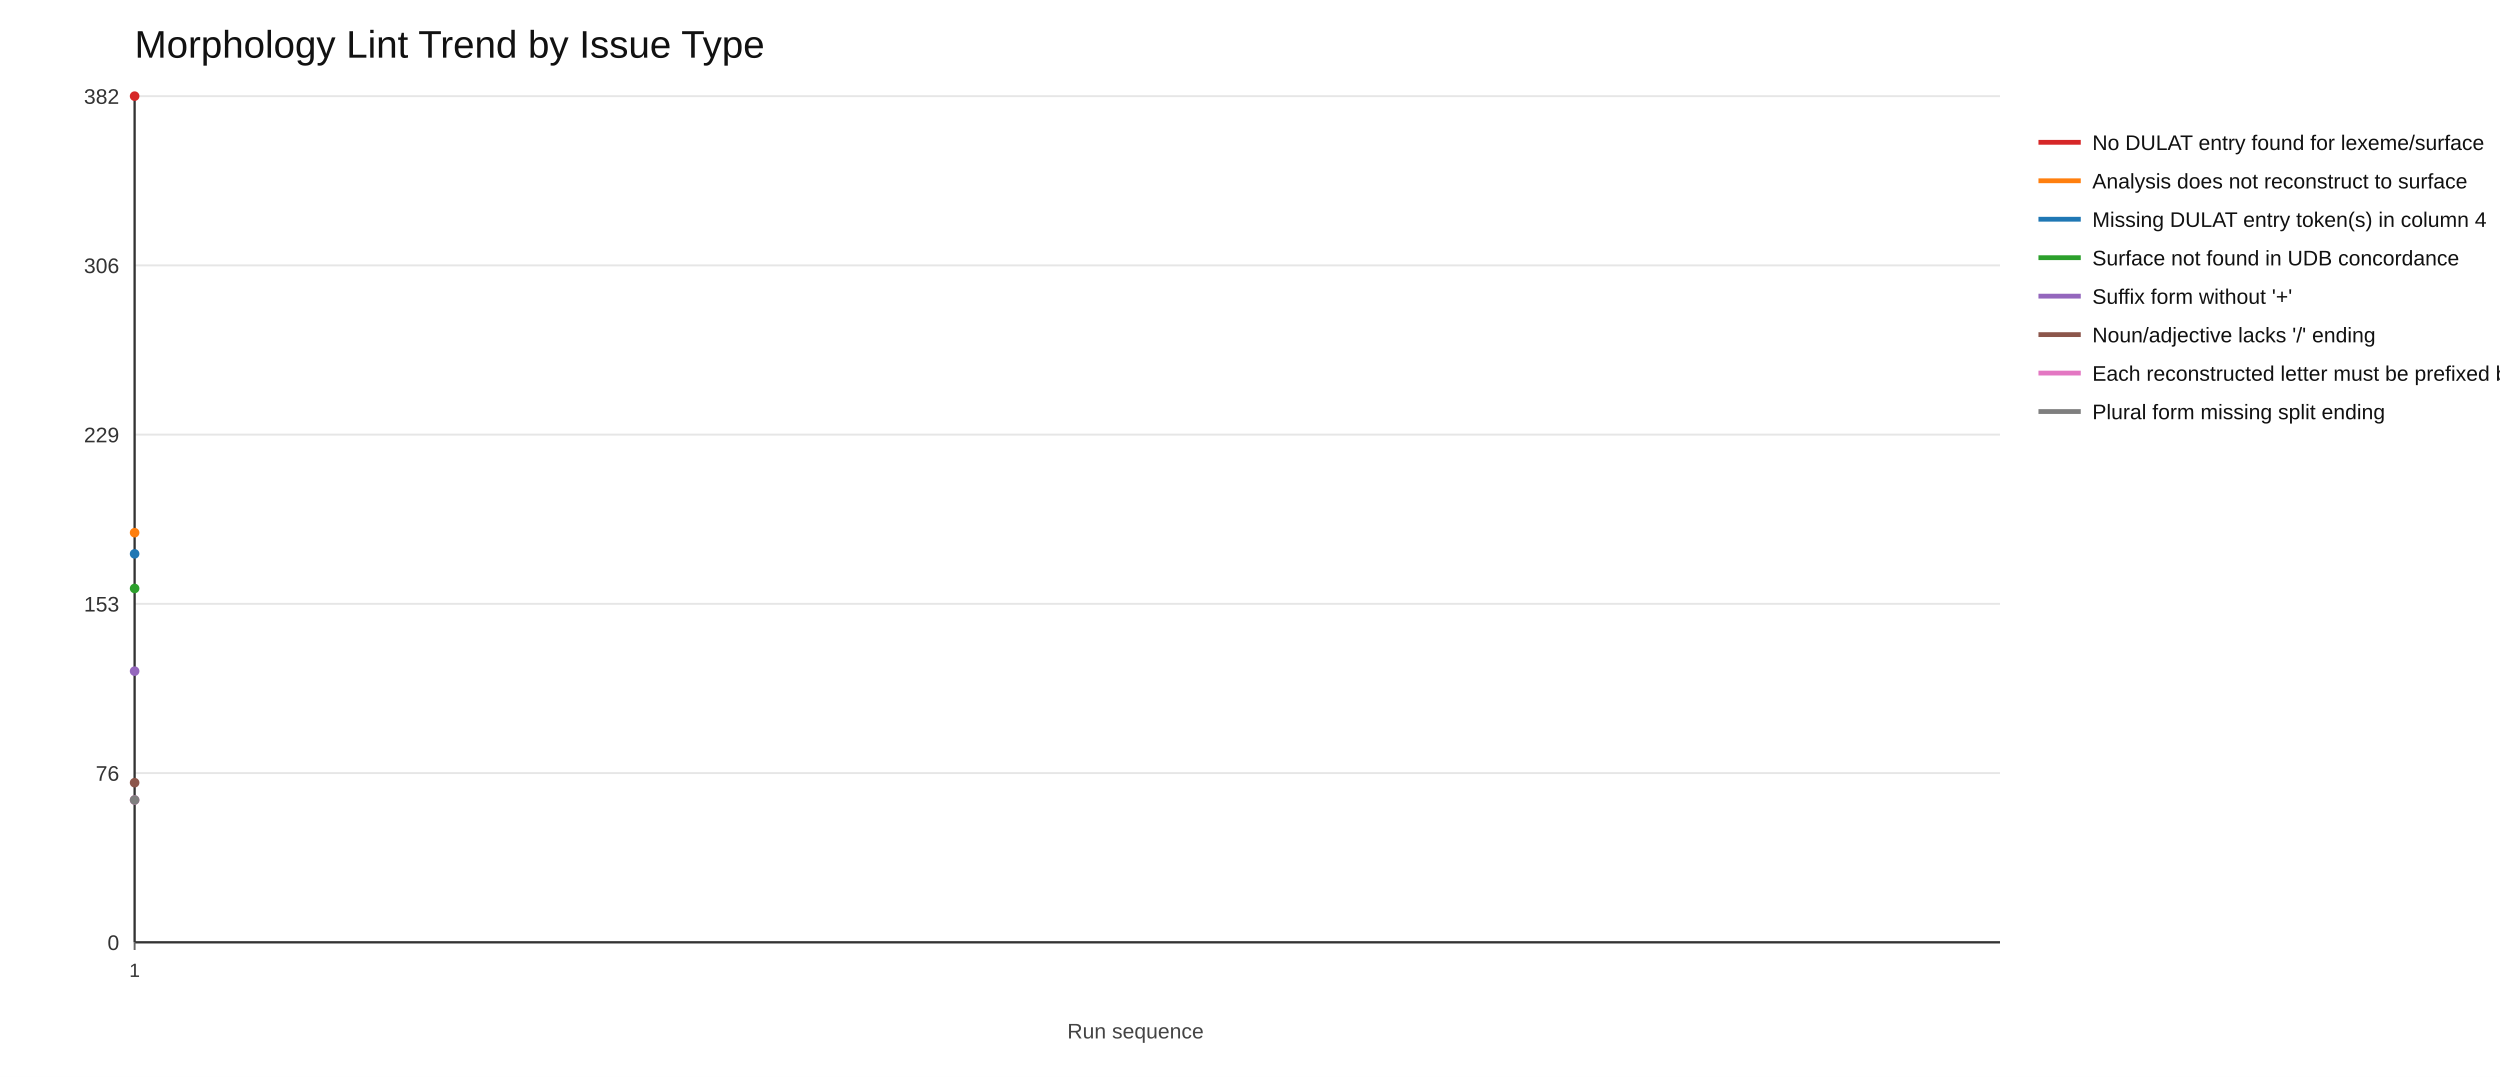
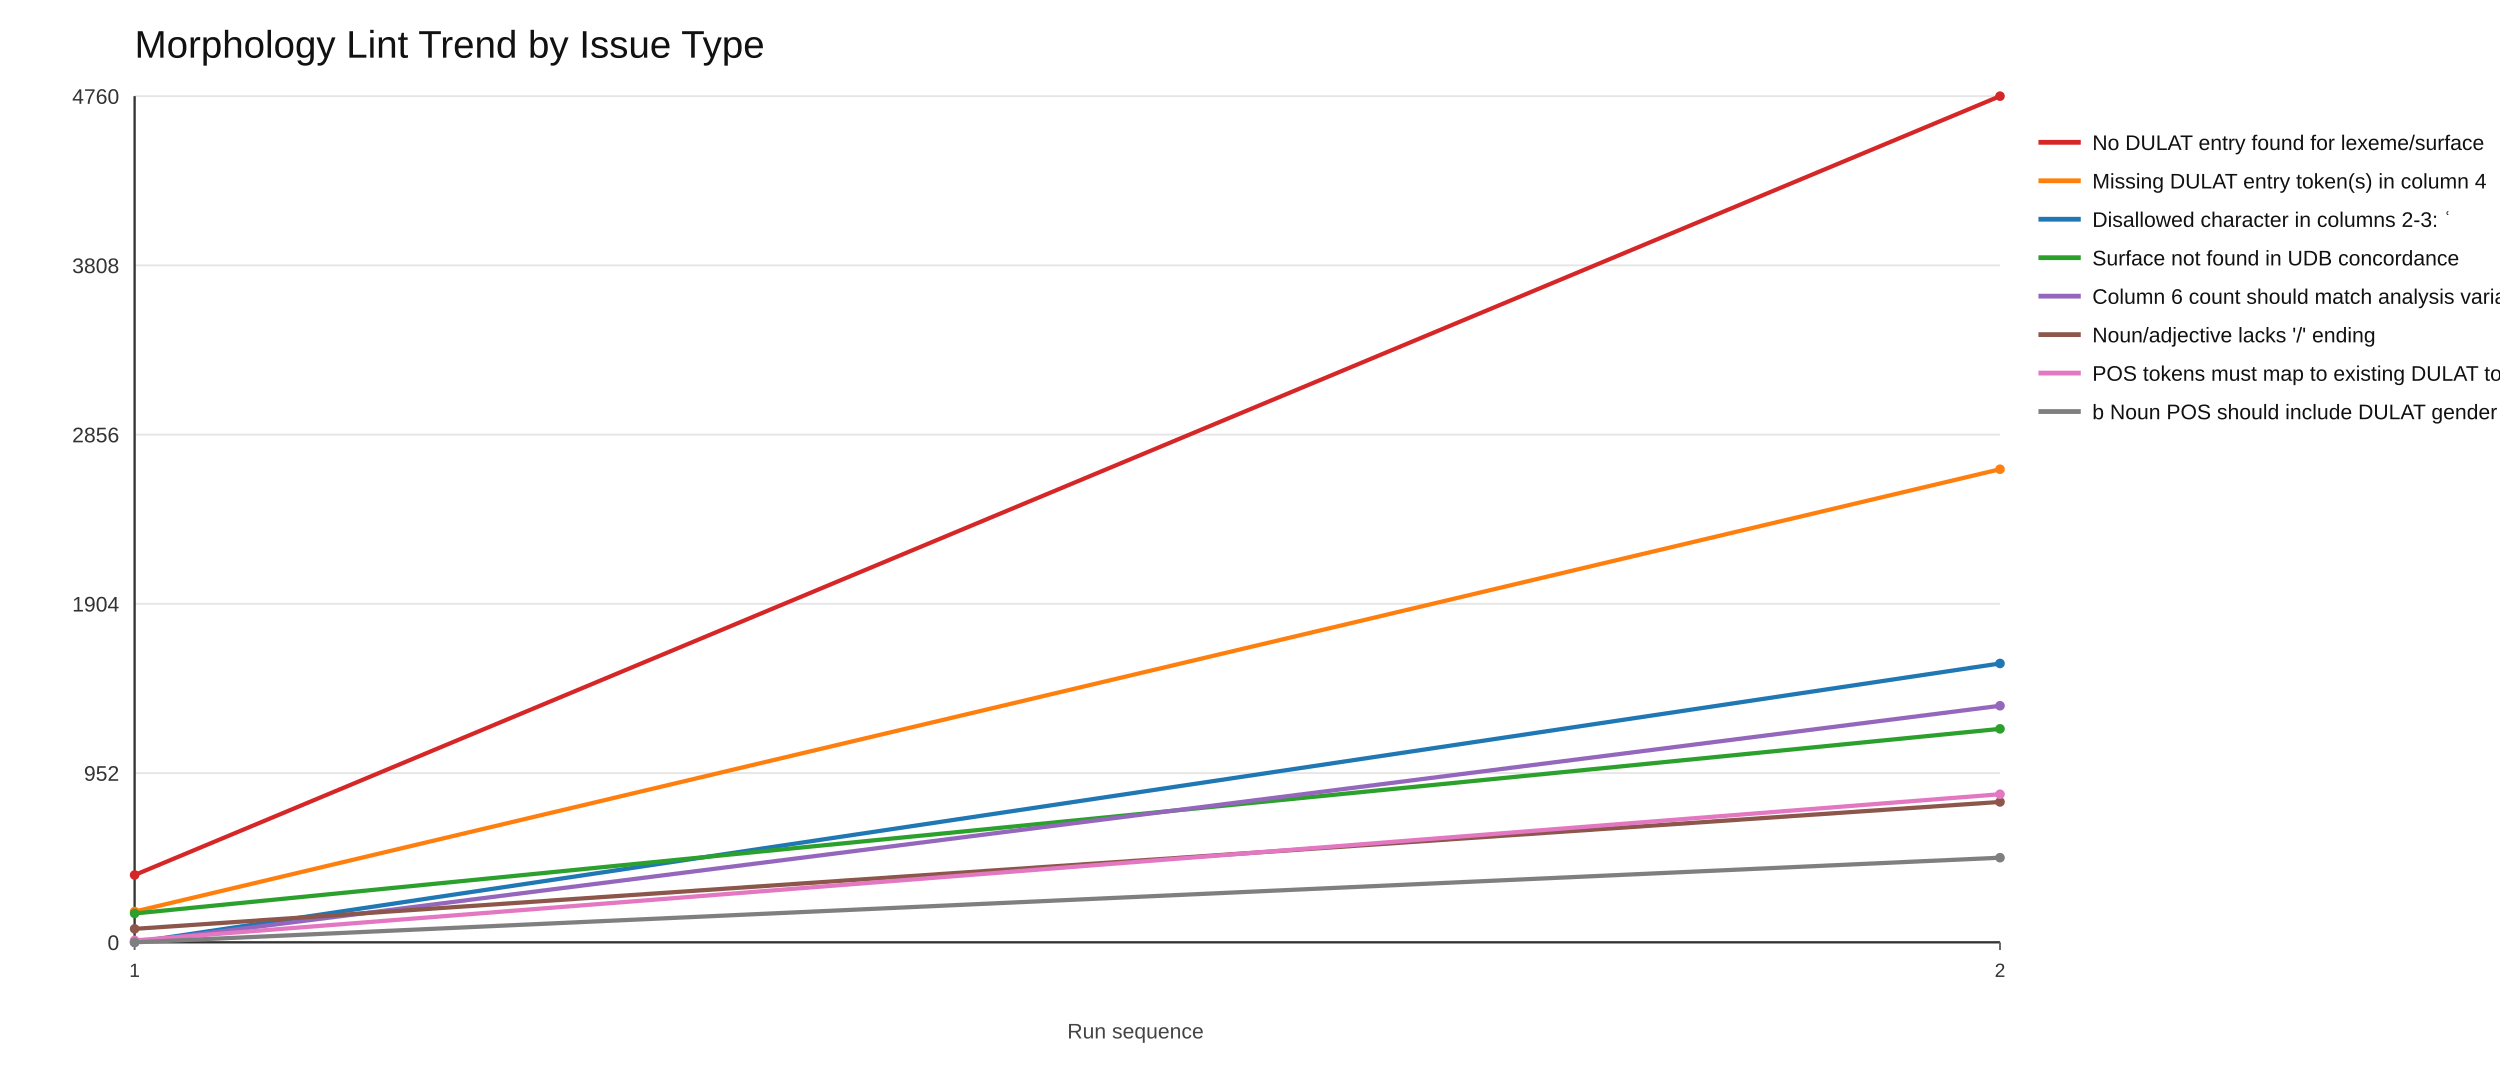
<svg xmlns="http://www.w3.org/2000/svg" width="1300" height="560">
  <rect x="0" y="0" width="1300" height="560" fill="#ffffff" />
  <text x="70" y="30" font-size="20" font-family="Arial" fill="#111">Morphology Lint Trend by Issue Type</text>
  <line x1="70" y1="490" x2="1040" y2="490" stroke="#e6e6e6" stroke-width="1" />
  <text x="62" y="494" font-size="11" font-family="Arial" fill="#333" text-anchor="end">0</text>
  <line x1="70" y1="402" x2="1040" y2="402" stroke="#e6e6e6" stroke-width="1" />
-   <text x="62" y="406" font-size="11" font-family="Arial" fill="#333" text-anchor="end">76</text>
+   <text x="62" y="406" font-size="11" font-family="Arial" fill="#333" text-anchor="end">952</text>
  <line x1="70" y1="314" x2="1040" y2="314" stroke="#e6e6e6" stroke-width="1" />
-   <text x="62" y="318" font-size="11" font-family="Arial" fill="#333" text-anchor="end">153</text>
+   <text x="62" y="318" font-size="11" font-family="Arial" fill="#333" text-anchor="end">1904</text>
  <line x1="70" y1="226" x2="1040" y2="226" stroke="#e6e6e6" stroke-width="1" />
-   <text x="62" y="230" font-size="11" font-family="Arial" fill="#333" text-anchor="end">229</text>
+   <text x="62" y="230" font-size="11" font-family="Arial" fill="#333" text-anchor="end">2856</text>
  <line x1="70" y1="138" x2="1040" y2="138" stroke="#e6e6e6" stroke-width="1" />
-   <text x="62" y="142" font-size="11" font-family="Arial" fill="#333" text-anchor="end">306</text>
+   <text x="62" y="142" font-size="11" font-family="Arial" fill="#333" text-anchor="end">3808</text>
  <line x1="70" y1="50" x2="1040" y2="50" stroke="#e6e6e6" stroke-width="1" />
-   <text x="62" y="54" font-size="11" font-family="Arial" fill="#333" text-anchor="end">382</text>
+   <text x="62" y="54" font-size="11" font-family="Arial" fill="#333" text-anchor="end">4760</text>
  <line x1="70" y1="490" x2="1040" y2="490" stroke="#333" stroke-width="1.2" />
  <line x1="70" y1="50" x2="70" y2="490" stroke="#333" stroke-width="1.2" />
  <line x1="70" y1="490" x2="70" y2="494" stroke="#666" stroke-width="1" />
  <text x="70" y="508" font-size="10" font-family="Arial" fill="#333" text-anchor="middle">1</text>
-   <polyline fill="none" stroke="#d62728" stroke-width="2.2" points="70,50" />
-   <circle cx="70" cy="50" r="2.5" fill="#d62728" />
+   <line x1="1040" y1="490" x2="1040" y2="494" stroke="#666" stroke-width="1" />
+   <text x="1040" y="508" font-size="10" font-family="Arial" fill="#333" text-anchor="middle">2</text>
+   <polyline fill="none" stroke="#d62728" stroke-width="2.2" points="70,455 1040,50" />
+   <circle cx="70" cy="455" r="2.5" fill="#d62728" />
+   <circle cx="1040" cy="50" r="2.5" fill="#d62728" />
  <line x1="1060" y1="74" x2="1082" y2="74" stroke="#d62728" stroke-width="2.5" />
  <text x="1088" y="78" font-size="11" font-family="Arial" fill="#111">No DULAT entry found for lexeme/surface</text>
-   <polyline fill="none" stroke="#ff7f0e" stroke-width="2.2" points="70,277" />
-   <circle cx="70" cy="277" r="2.5" fill="#ff7f0e" />
+   <polyline fill="none" stroke="#ff7f0e" stroke-width="2.2" points="70,474 1040,244" />
+   <circle cx="70" cy="474" r="2.5" fill="#ff7f0e" />
+   <circle cx="1040" cy="244" r="2.5" fill="#ff7f0e" />
  <line x1="1060" y1="94" x2="1082" y2="94" stroke="#ff7f0e" stroke-width="2.5" />
-   <text x="1088" y="98" font-size="11" font-family="Arial" fill="#111">Analysis does not reconstruct to surface</text>
-   <polyline fill="none" stroke="#1f77b4" stroke-width="2.2" points="70,288" />
-   <circle cx="70" cy="288" r="2.5" fill="#1f77b4" />
+   <text x="1088" y="98" font-size="11" font-family="Arial" fill="#111">Missing DULAT entry token(s) in column 4</text>
+   <polyline fill="none" stroke="#1f77b4" stroke-width="2.2" points="70,490 1040,345" />
+   <circle cx="70" cy="490" r="2.5" fill="#1f77b4" />
+   <circle cx="1040" cy="345" r="2.5" fill="#1f77b4" />
  <line x1="1060" y1="114" x2="1082" y2="114" stroke="#1f77b4" stroke-width="2.5" />
-   <text x="1088" y="118" font-size="11" font-family="Arial" fill="#111">Missing DULAT entry token(s) in column 4</text>
-   <polyline fill="none" stroke="#2ca02c" stroke-width="2.2" points="70,306" />
-   <circle cx="70" cy="306" r="2.5" fill="#2ca02c" />
+   <text x="1088" y="118" font-size="11" font-family="Arial" fill="#111">Disallowed character in columns 2-3: ʿ</text>
+   <polyline fill="none" stroke="#2ca02c" stroke-width="2.2" points="70,475 1040,379" />
+   <circle cx="70" cy="475" r="2.5" fill="#2ca02c" />
+   <circle cx="1040" cy="379" r="2.5" fill="#2ca02c" />
  <line x1="1060" y1="134" x2="1082" y2="134" stroke="#2ca02c" stroke-width="2.5" />
  <text x="1088" y="138" font-size="11" font-family="Arial" fill="#111">Surface not found in UDB concordance</text>
-   <polyline fill="none" stroke="#9467bd" stroke-width="2.2" points="70,349" />
-   <circle cx="70" cy="349" r="2.5" fill="#9467bd" />
+   <polyline fill="none" stroke="#9467bd" stroke-width="2.2" points="70,490 1040,367" />
+   <circle cx="70" cy="490" r="2.5" fill="#9467bd" />
+   <circle cx="1040" cy="367" r="2.5" fill="#9467bd" />
  <line x1="1060" y1="154" x2="1082" y2="154" stroke="#9467bd" stroke-width="2.5" />
-   <text x="1088" y="158" font-size="11" font-family="Arial" fill="#111">Suffix form without '+'</text>
-   <polyline fill="none" stroke="#8c564b" stroke-width="2.2" points="70,407" />
-   <circle cx="70" cy="407" r="2.5" fill="#8c564b" />
+   <text x="1088" y="158" font-size="11" font-family="Arial" fill="#111">Column 6 count should match analysis variant count</text>
+   <polyline fill="none" stroke="#8c564b" stroke-width="2.2" points="70,483 1040,417" />
+   <circle cx="70" cy="483" r="2.5" fill="#8c564b" />
+   <circle cx="1040" cy="417" r="2.5" fill="#8c564b" />
  <line x1="1060" y1="174" x2="1082" y2="174" stroke="#8c564b" stroke-width="2.5" />
  <text x="1088" y="178" font-size="11" font-family="Arial" fill="#111">Noun/adjective lacks '/' ending</text>
-   <polyline fill="none" stroke="#e377c2" stroke-width="2.2" points="70,416" />
-   <circle cx="70" cy="416" r="2.5" fill="#e377c2" />
+   <polyline fill="none" stroke="#e377c2" stroke-width="2.2" points="70,489 1040,413" />
+   <circle cx="70" cy="489" r="2.5" fill="#e377c2" />
+   <circle cx="1040" cy="413" r="2.5" fill="#e377c2" />
  <line x1="1060" y1="194" x2="1082" y2="194" stroke="#e377c2" stroke-width="2.5" />
-   <text x="1088" y="198" font-size="11" font-family="Arial" fill="#111">Each reconstructed letter must be prefixed by '('</text>
-   <polyline fill="none" stroke="#7f7f7f" stroke-width="2.2" points="70,416" />
-   <circle cx="70" cy="416" r="2.5" fill="#7f7f7f" />
+   <text x="1088" y="198" font-size="11" font-family="Arial" fill="#111">POS tokens must map to existing DULAT tokens in column 4</text>
+   <polyline fill="none" stroke="#7f7f7f" stroke-width="2.2" points="70,490 1040,446" />
+   <circle cx="70" cy="490" r="2.5" fill="#7f7f7f" />
+   <circle cx="1040" cy="446" r="2.5" fill="#7f7f7f" />
  <line x1="1060" y1="214" x2="1082" y2="214" stroke="#7f7f7f" stroke-width="2.5" />
-   <text x="1088" y="218" font-size="11" font-family="Arial" fill="#111">Plural form missing split ending</text>
+   <text x="1088" y="218" font-size="11" font-family="Arial" fill="#111">b Noun POS should include DULAT gender marker for lb: n. m.</text>
  <text x="555" y="540" font-size="11" font-family="Arial" fill="#444">Run sequence</text>
</svg>
